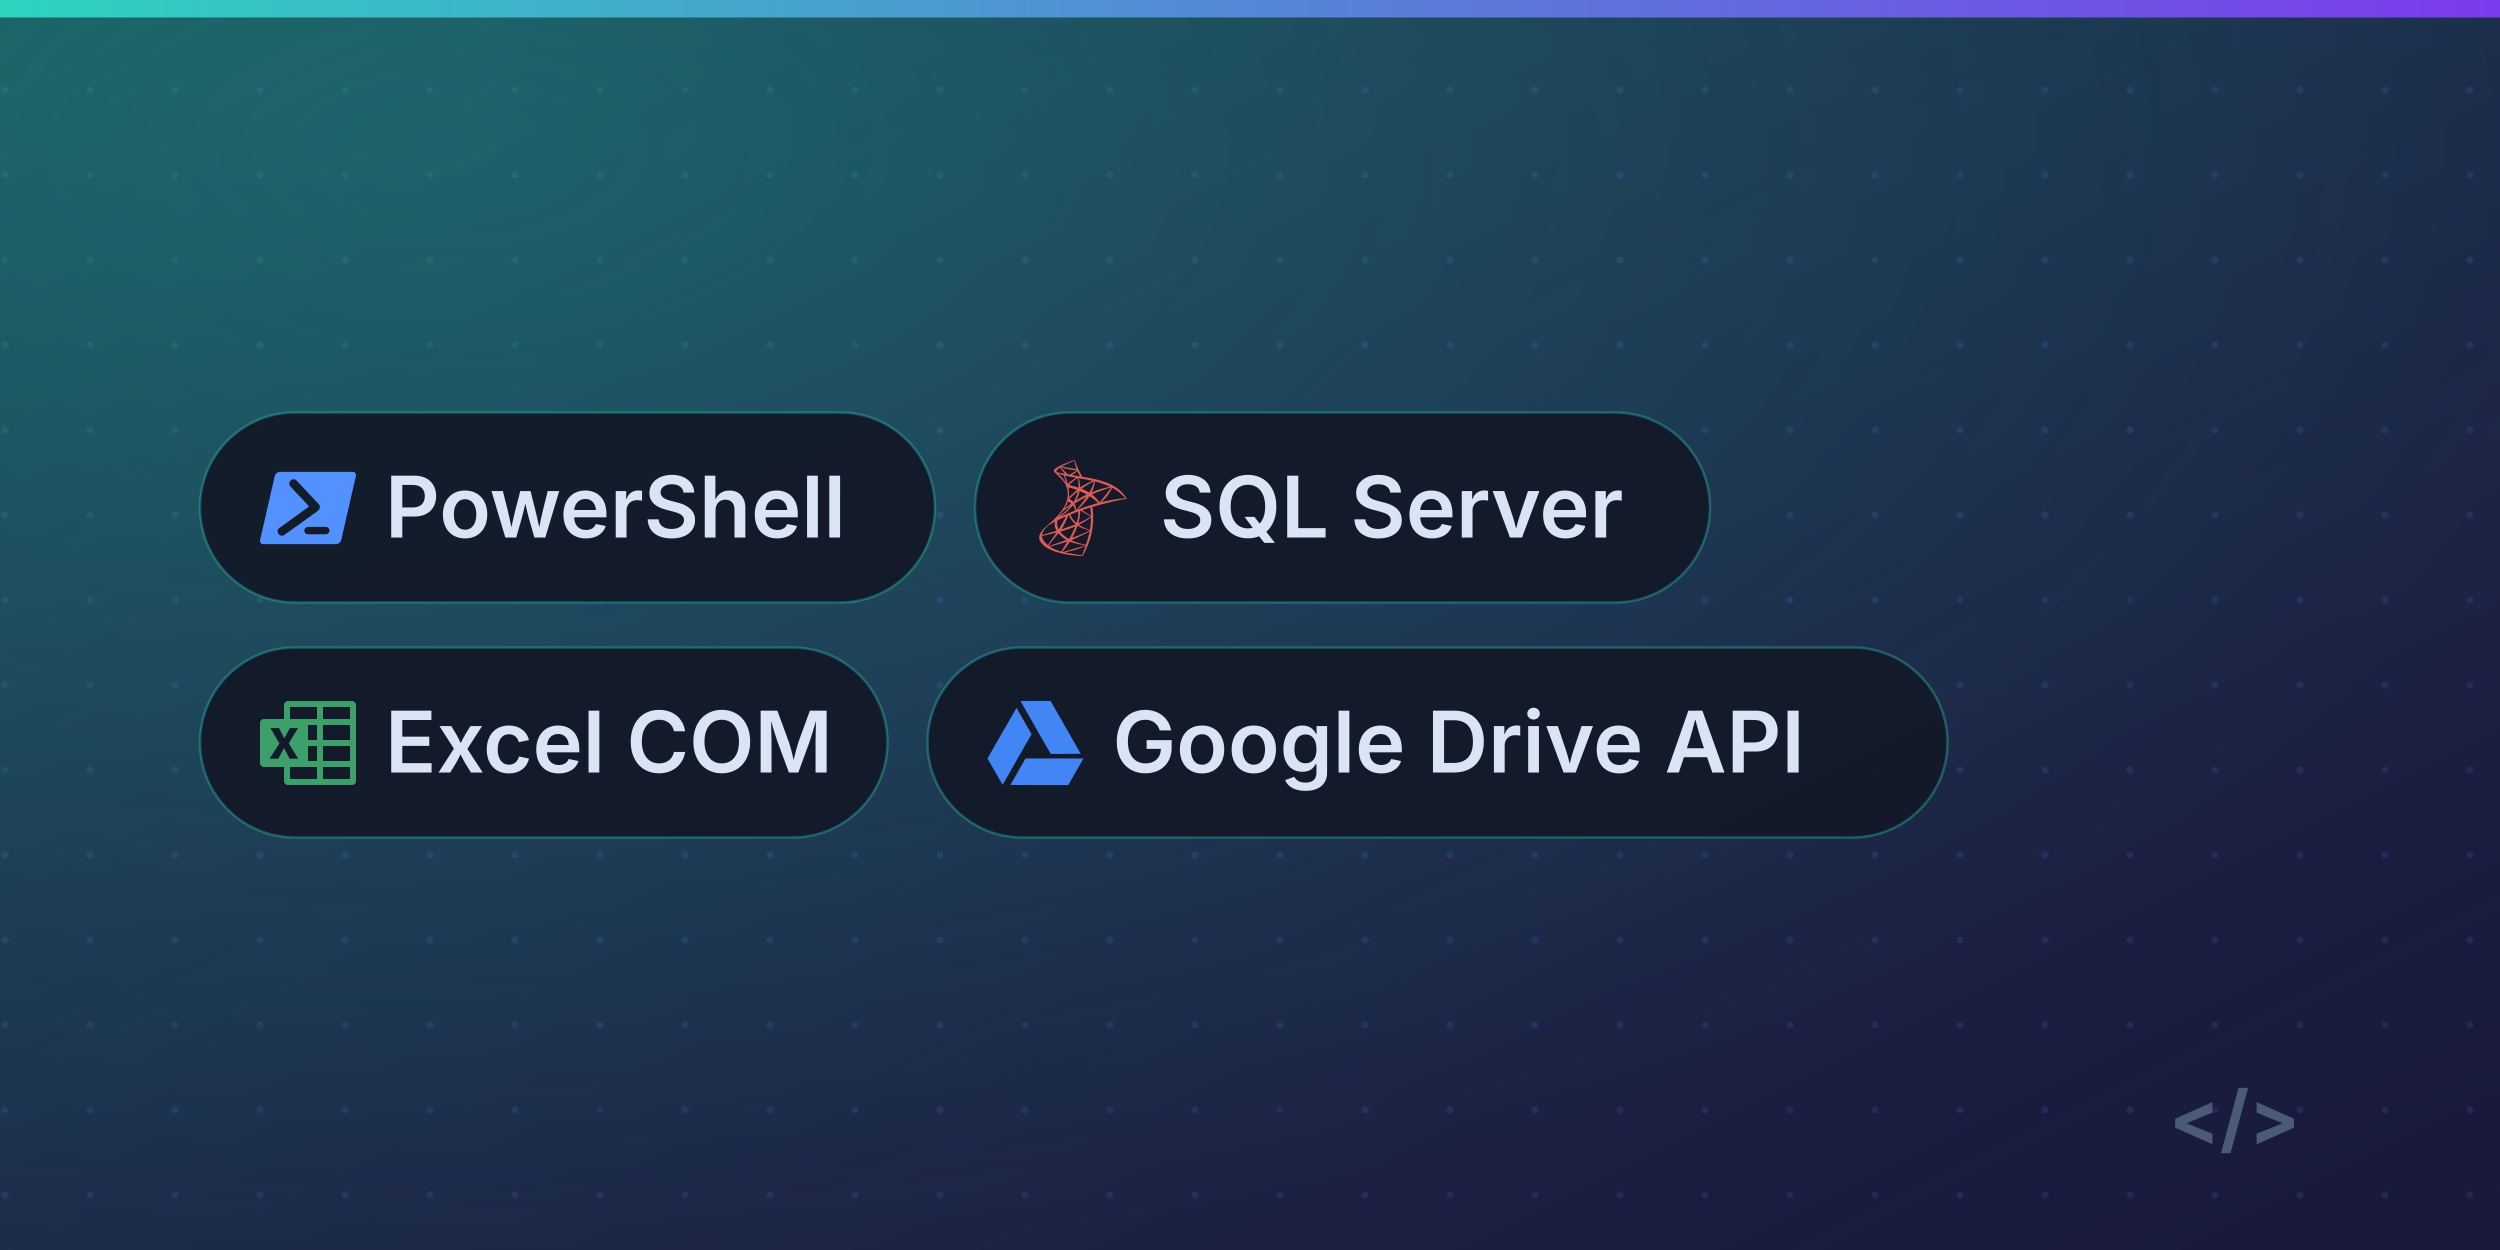
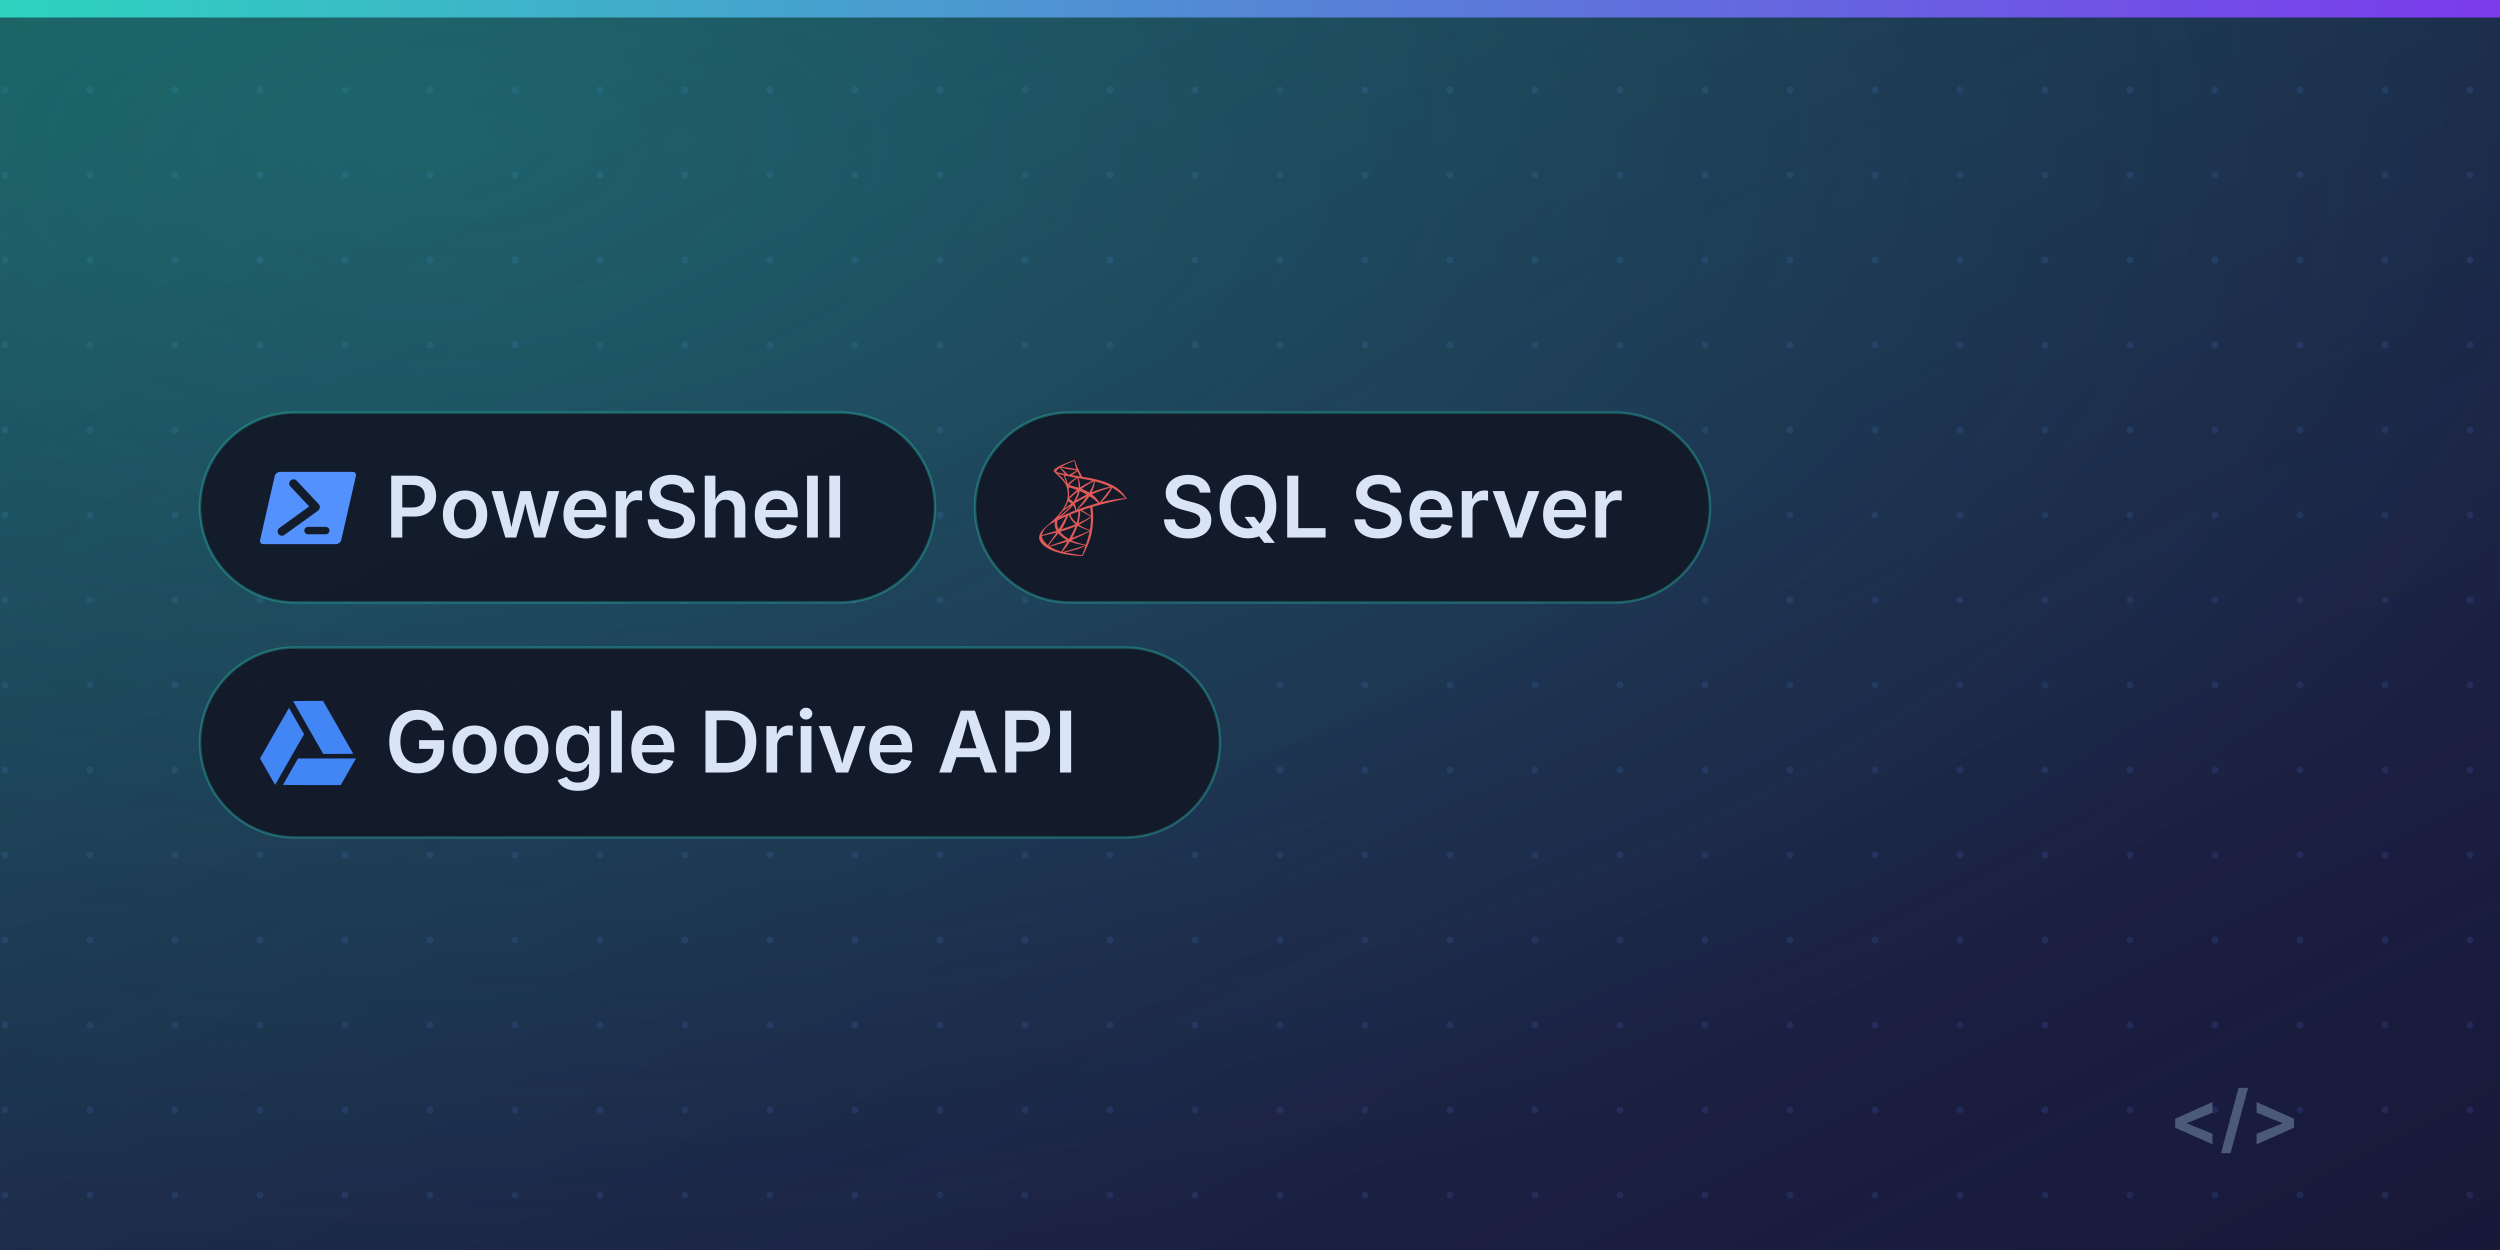
- <svg xmlns="http://www.w3.org/2000/svg" width="1000" height="500" viewBox="0 0 1000 500" role="img" aria-label="Tecnologias: PowerShell, SQL Server, Excel COM, Google Drive API">
+ <svg xmlns="http://www.w3.org/2000/svg" width="1000" height="500" viewBox="0 0 1000 500" role="img" aria-label="Tecnologias: PowerShell, SQL Server, Google Drive API">
  <defs>
    <linearGradient id="gPowerShell" x1="0" y1="0" x2="1" y2="1">
      <stop offset="0" stop-color="#2dd4bf" stop-opacity=".30" />
      <stop offset="1" stop-color="#7c3aed" stop-opacity=".08" />
    </linearGradient>
    <linearGradient id="bPowerShell" x1="0" y1="0" x2="1" y2="0">
      <stop offset="0" stop-color="#2dd4bf" />
      <stop offset="1" stop-color="#7c3aed" />
    </linearGradient>
    <radialGradient id="hPowerShell" cx=".18" cy=".12" r=".9">
      <stop offset="0" stop-color="#2dd4bf" stop-opacity=".22" />
      <stop offset="1" stop-color="#2dd4bf" stop-opacity="0" />
    </radialGradient>
    <pattern id="pPowerShell" width="34" height="34" patternUnits="userSpaceOnUse">
      <circle cx="2" cy="2" r="1.4" fill="#4f8ef7" fill-opacity=".14" />
    </pattern>
  </defs>
  <rect width="1000" height="500" fill="#0f1629" />
  <rect width="1000" height="500" fill="url(#pPowerShell)" />
  <rect width="1000" height="500" fill="url(#gPowerShell)" />
  <rect width="1000" height="500" fill="url(#hPowerShell)" />
  <rect width="1000" height="7" fill="url(#bPowerShell)" />
-   <style>.m{opacity:0;animation:mc 10.4s linear infinite}@keyframes mc{0%{opacity:0}5%{opacity:0.1}25.00%{opacity:0.1}30.00%{opacity:0}100%{opacity:0}}@media(prefers-reduced-motion:reduce){.m{animation:none}.m0{opacity:0.1}}</style>
+   <style>.m{opacity:0;animation:mc 7.8s linear infinite}@keyframes mc{0%{opacity:0}5%{opacity:0.1}33.33%{opacity:0.1}38.33%{opacity:0}100%{opacity:0}}@media(prefers-reduced-motion:reduce){.m{animation:none}.m0{opacity:0.1}}</style>
  <g transform="translate(701,120) scale(10.8)" fill="#2dd4bf" class="m m0" style="animation-delay:0.00s">
    <path d="M23.181 2.974c.568 0 .923.463.792 1.035l-3.659 15.982c-.13.572-.697 1.035-1.265 1.035H.819c-.568 0-.923-.463-.792-1.035L3.686 4.009c.13-.572.697-1.035 1.265-1.035zm-8.375 9.346c.251-.394.227-.905-.09-1.243L9.122 5.125c-.38-.404-1.037-.407-1.466-.003-.429.402-.468 1.056-.088 1.46l4.662 4.96v.11l-7.42 5.374c-.45.327-.533.977-.187 1.453.346.476.991.597 1.44.27l8.229-5.91c.28-.196.438-.365.514-.52zm-2.796 4.399a.928.928 0 00-.934.923c0 .51.418.923.934.923h4.433a.928.928 0 00.934-.923.928.928 0 00-.934-.923z" />
  </g>
  <g transform="translate(701,120) scale(10.8)" fill="#2dd4bf" class="m m1" style="animation-delay:2.60s">
    <path d="M4.724 2.505s-.08.127-.004.315c.046.116.186.256.34.404 0 0 1.615 1.576 1.813 1.804.895 1.033 1.284 2.05 1.32 3.453.022.9-.151 1.692-.573 2.613-.756 1.649-2.35 3.468-4.81 5.49l.36-.12c.233-.173.548-.359 1.292-.766 1.713-.936 3.636-1.798 5.999-2.686 3.399-1.277 8.99-2.776 12.172-3.263l.331-.051-.05-.08c-.292-.452-.49-.731-.73-1.027-.697-.863-1.542-1.567-2.577-2.146-1.422-.797-3.267-1.416-5.6-1.88a67.93 67.93 0 00-2.191-.375 209.29 209.29 0 01-3.924-.64c-.425-.075-1.06-.181-1.481-.272a9.404 9.404 0 01-.961-.258c-.268-.105-.645-.207-.726-.515zm.936.909c.003-.002.063.017.137.042.136.046.316.1.526.159.146.04.307.084.479.127.218.056.399.104.401.107.024.027.391 1.198.516 1.647.048.172.084.315.081.318a.789.789 0 01-.09-.14c-.424-.746-1.097-1.505-1.874-2.116a3.104 3.104 0 01-.176-.144zm1.79.494c.018-.001.099.012.195.034.619.136 1.725.35 2.435.47.119.02.216.04.216.047a.348.348 0 01-.098.062c-.119.06-.602.349-.763.457-.403.27-.766.559-1.03.821a5.4 5.4 0 01-.197.192c-.003 0-.022-.062-.041-.137a12.09 12.09 0 00-.65-1.779 1.801 1.801 0 01-.071-.165c0-.001 0-.002.004-.002zm3.147.598c.02.007.06.13.129.404a6.05 6.05 0 01.153 1.977l-.012.038-.187-.06c-.388-.124-1.02-.31-1.562-.46a6.625 6.625 0 01-.56-.17c0-.022.449-.471.642-.642.369-.326 1.362-1.098 1.397-1.087zm.25.036c.011-.01 1.504.248 2.182.378.506.097 1.237.25 1.281.269.022.008-.054.05-.297.16-.96.432-1.672.82-2.38 1.293-.186.124-.341.226-.344.226-.004 0-.006-.104-.006-.23 0-.69-.139-1.387-.391-1.976a.688.688 0 01-.045-.12zm3.86.764c.011.011-.038.306-.08.48-.132.54-.482 1.344-.914 2.099a2.26 2.26 0 01-.152.246 1.499 1.499 0 01-.219-.115c-.422-.247-.9-.48-1.425-.697a4.588 4.588 0 01-.278-.12c-.024-.022 1.143-.795 1.762-1.166.495-.297 1.292-.741 1.306-.727zm.276.043c.033 0 .695.18 1.037.283.853.255 1.837.614 2.475.904l.265.12-.187.043c-1.561.36-2.9.773-4.188 1.296-.107.044-.2.08-.207.08a.911.911 0 01.075-.185c.388-.823.638-1.687.703-2.42.006-.067.018-.121.027-.121zm-6.58 1.512c.01-.01.514.108.789.185.413.116 1.292.41 1.292.433 0 .004-.097.089-.215.188-.475.397-.934.813-1.483 1.343a5.27 5.27 0 01-.308.285c-.007 0-.01-.023-.006-.05.083-.611.065-1.395-.05-2.193a1.29 1.29 0 01-.02-.19zm10.61.01c.007.008-.234.385-.384.6-.22.314-.537.726-1.261 1.637l-.954 1.202a9.418 9.418 0 01-.269.333c-.003 0-.05-.066-.103-.146a7.584 7.584 0 00-1.47-1.625 9.59 9.59 0 00-.27-.218.427.427 0 01-.074-.063c0-.01.617-.274 1.088-.466a37.02 37.02 0 012.778-.99c.442-.135.912-.27.919-.264zm.278.073a.93.93 0 01.207.1 12.274 12.274 0 012.428 1.824c.194.19.667.683.66.687l-.363.029c-1.53.115-3.486.44-5.37.893-.128.03-.238.056-.246.056-.007 0 .133-.14.311-.312 1.107-1.063 1.611-1.734 2.205-2.934.088-.178.163-.333.166-.342h.002zm-8.088.83c.051.01.523.23.879.408.325.163.818.426.843.449.003.003-.17.093-.386.201-.683.342-1.268.664-1.878 1.037-.175.107-.32.194-.325.194-.015 0-.01-.013.088-.191a7.702 7.702 0 00.738-2.002c.014-.062.03-.1.041-.097zm-.475.084c.01.01-.112.46-.19.7a9.092 9.092 0 01-.835 1.808l-.09.147-.203-.197a2.671 2.671 0 00-.676-.5 1.009 1.009 0 01-.176-.102c0-.03.62-.593 1.098-.998.343-.29 1.064-.867 1.072-.858zm2.888 1.188l.177.115c.407.264.888.619 1.255.924.206.172.605.53.687.616l.044.047-.294.082a53.8 53.8 0 00-4.45 1.424c-.167.061-.31.112-.32.112-.021 0-.042.019.333-.326.96-.883 1.807-1.856 2.44-2.802zm-.759.19c.009.009-.492.71-.789 1.106-.356.473-.99 1.265-1.426 1.78a8.769 8.769 0 01-.346.397c-.01.003-.015-.05-.016-.133 0-.44-.112-.91-.308-1.308-.083-.168-.097-.208-.08-.224.068-.062 1.127-.666 1.794-1.023.459-.246 1.163-.604 1.171-.595zm-4.59 1.125a3.988 3.988 0 01.812.518c.008.005-.087.083-.21.172-.345.249-.87.644-1.173.886-.32.255-.331.263-.295.207.24-.367.36-.574.486-.84.113-.236.224-.516.304-.76a.675.675 0 01.077-.183zm1.223.96c.017-.003.04.028.139.175.207.31.366.722.407 1.058l.008.073-.497.192c-.89.346-1.711.687-2.266.94-.155.072-.428.202-.607.292-.179.09-.325.16-.325.156 0-.004.112-.089.25-.188 1.087-.79 2.025-1.654 2.732-2.519.075-.092.144-.172.153-.178a.016.016 0 01.006-.002zm-.564.14c.015.014-.401.484-.681.77-.7.715-1.396 1.275-2.256 1.821-.108.069-.206.13-.22.138-.023.014.008-.022.386-.434.238-.259.42-.474.628-.743.136-.177.162-.202.362-.346.537-.388 1.767-1.221 1.781-1.207zM9.925 0c-.08-.01-1.371.455-2.2.791-1.123.457-1.996.894-2.534 1.272-.2.14-.452.393-.488.49a.356.356 0 00-.021.123l.488.46 1.158.37L9.087 4l3.153.542.032-.27-.028-.005-.415-.066-.085-.148a27.702 27.702 0 01-1.177-2.325 12.264 12.264 0 01-.53-1.465C9.969.02 9.962.005 9.925 0zm-.061.186h.005c.003.003.017.105.032.225.062.508.176 1 .354 1.53.134.4.136.377-.024.332-.37-.103-2.032-.388-3.234-.555a8.796 8.796 0 01-.357-.053c-.015-.015.867-.477 1.258-.66.501-.232 1.867-.8 1.966-.819zM6.362 1.814l.141.048c.772.262 2.706.632 3.775.72.12.01.222.021.225.024.003.003-.1.058-.228.122-.515.258-1.083.573-1.476.819-.115.072-.22.13-.235.129a4.868 4.868 0 01-.17-.027l-.144-.023-.365-.355c-.641-.62-1.141-1.1-1.335-1.28zm-.143.114l.511.638c.282.35.564.699.626.774.063.075.111.138.108.14-.014.011-.74-.13-1.125-.219a8.532 8.532 0 01-.803-.212l-.2-.064.001-.049c.003-.245.312-.607.836-.976zm4.352.869c.015.001.032.032.077.131.124.272.51 1.008.603 1.15.03.047.08.05-.433-.033-1.23-.198-1.629-.265-1.629-.273a.36.36 0 01.083-.054 7.13 7.13 0 001.107-.767l.175-.147c.006-.005.012-.008.017-.007zm4.309 8.408l-4.808 1.568-4.18 1.846-1.17.31c-.298.282-.613.568-.948.86-.37.321-.716.612-.98.822a7.46 7.46 0 00-.953.945c-.332.414-.592.854-.704 1.193-.2.61-.103 1.228.285 1.798.495.728 1.48 1.468 2.625 1.972.585.256 1.57.588 2.31.774 1.233.312 3.614.65 4.926.7.266.01.62.01.637-.002.028-.019.233-.405.47-.89.806-1.646 1.389-3.19 1.703-4.508.19-.799.338-1.863.434-3.125.027-.354.037-1.533.016-1.934a13.564 13.564 0 00-.183-1.706.435.435 0 01-.012-.15c.014-.01.059-.025.65-.197zm-1.1.645c.045 0 .16 1.114.191 1.82.006.151.005.247-.004.247-.028 0-.615-.345-1.032-.606a28.716 28.716 0 01-1.162-.772c-.035-.028-.031-.029.266-.131.505-.174 1.704-.558 1.742-.558zm-2.448.803c.03 0 .115.047.315.172.75.47 1.766 1.035 2.2 1.225.136.06.151.036-.16.247-.662.45-1.486.892-2.497 1.342a7.59 7.59 0 01-.331.142.989.989 0 01.043-.2c.245-.905.383-1.82.387-2.554.002-.362.002-.364.037-.373h.006zm-.504.193c.021.022.006.834-.02 1.056a9.206 9.206 0 01-.418 1.837c-.014.017-.511-.468-.676-.66a4.918 4.918 0 01-.669-.973c-.082-.162-.214-.484-.202-.493.056-.04 1.971-.78 1.985-.767zm-2.375.936c.004 0 .008.001.01.004a.881.881 0 01.056.131c.116.315.376.782.602 1.08a6.247 6.247 0 001.017 1.06c.023.02.03.016-.562.24a48.53 48.53 0 01-2.294.8c-.327.106-.604.195-.615.2-.033.011-.023-.009.073-.158.427-.666 1.073-1.97 1.435-2.892.062-.16.122-.32.133-.356.015-.052.031-.07.08-.092a.149.149 0 01.065-.017zm-.728.3c.01.009-.174.398-.356.751-.351.686-.739 1.361-1.253 2.185l-.182.288c-.018.027-.026.018-.082-.094a3.307 3.307 0 01-.28-.842 3.39 3.39 0 01.02-1.083c.047-.227.045-.222.152-.276.462-.237 1.966-.942 1.981-.929zm6.268.255v.154a20.106 20.106 0 01-.255 2.992 9.362 9.362 0 01-1.898-.782c-.354-.194-.865-.507-.85-.522.003-.004.154-.083.334-.177.714-.37 1.395-.77 1.988-1.166.222-.148.555-.389.629-.454zM4.981 15.41c.015 0 .011.028-.012.161a4.137 4.137 0 00-.041.39c-.03.532.057.924.32 1.46.074.15.132.274.129.276-.027.023-2.43.726-3.186.933l-.435.12c-.027.008-.029.002-.02-.06.083-.533.49-1.232 1.058-1.82.378-.39.68-.622 1.195-.915a30.782 30.782 0 01.992-.545zm5.669 1.015c.002-.002.091.045.197.107.777.449 1.86.87 2.783 1.081l.084.02-.115.063c-.482.268-2.071.929-3.694 1.537a68.82 68.82 0 00-.513.194.314.314 0 01-.082.027c0-.004.067-.132.149-.286.456-.852.91-1.887 1.144-2.605.023-.073.044-.135.047-.138zm-.578.19a1.39 1.39 0 01-.063.169 23.534 23.534 0 01-1.261 2.54 9.009 9.009 0 01-.252.433c-.005 0-.114-.066-.244-.145-.77-.472-1.452-1.052-1.9-1.617l-.064-.08.332-.091a23.616 23.616 0 003.19-1.103c.142-.06.26-.109.262-.106zm3.59 1.253c.001 0 .002.001.002.003 0 .08-.183.828-.336 1.37-.128.453-.236.808-.435 1.437a8.533 8.533 0 01-.168.504 15.004 15.004 0 01-3-.841 7.964 7.964 0 01-.639-.283c-.006-.007.213-.11.486-.23 1.655-.721 3.369-1.543 3.955-1.896a.432.432 0 01.135-.064zm-8.287.283c.009.009-.454.671-1.1 1.576l-.587.823c-.097.139-.245.358-.329.488l-.153.236-.162-.137c-.191-.16-.525-.501-.677-.69-.312-.389-.523-.798-.607-1.174-.038-.174-.04-.262-.003-.273a176.26 176.26 0 011.934-.455l1.3-.305c.209-.05.382-.09.384-.089zm.465.178l.117.131a6.763 6.763 0 001.706 1.394c.115.066.202.124.195.128a281.967 281.967 0 01-4.33 1.53.858.858 0 01-.072-.048l-.067-.048.105-.152c.34-.493.768-1.035 1.705-2.162zm2.9 2.073c.003-.003.165.054.362.128.473.177.844.292 1.347.418.617.155 1.51.31 2.038.354.08.006.122.016.11.024-.025.016-.56.194-.953.318a258.526 258.526 0 01-4.636 1.363c-.035.007-.157-.025-.157-.04 0-.009.087-.119.193-.246a22.027 22.027 0 001.476-1.984 56.9 56.9 0 01.22-.335zm-.642.018c.005.005-.253.418-.706 1.132-.192.301-.409.645-.483.762-.075.118-.184.298-.242.4l-.107.185-.054-.014c-.13-.035-1.049-.36-1.291-.456-.301-.12-.615-.264-.846-.389-.289-.156-.655-.388-.627-.397l1.105-.302c1.592-.434 2.473-.683 3.05-.864.109-.033.199-.059.2-.057zm4.523 1.061h.006c.015.038-.575 1.67-.79 2.188-.049.116-.066.145-.092.143a55.54 55.54 0 01-1.433-.2c-.906-.138-2.423-.403-2.806-.49l-.089-.02.543-.122c1.164-.262 1.723-.403 2.29-.577a16.544 16.544 0 002.138-.824c.113-.052.21-.093.233-.098Z" />
  </g>
  <g transform="translate(701,120) scale(10.8)" fill="#2dd4bf" class="m m2" style="animation-delay:5.20s">
-     <path d="M23 1.5q.41 0 .7.3.3.29.3.7v19q0 .41-.3.7-.29.3-.7.3H7q-.41 0-.7-.3-.3-.29-.3-.7V18H1q-.41 0-.7-.3-.3-.29-.3-.7V7q0-.41.3-.7Q.58 6 1 6h5V2.5q0-.41.3-.7.29-.3.7-.3zM6 13.28l1.42 2.66h2.14l-2.38-3.87 2.34-3.8H7.46l-1.3 2.4-.05.08-.04.09-.64-1.28-.66-1.29H2.59l2.27 3.82-2.48 3.85h2.16zM14.25 21v-3H7.5v3zm0-4.5v-3.75H12v3.75zm0-5.25V7.5H12v3.75zm0-5.25V3H7.5v3zm8.25 15v-3h-6.75v3zm0-4.5v-3.75h-6.75v3.75zm0-5.25V7.5h-6.75v3.75zm0-5.25V3h-6.75v3Z" />
-   </g>
-   <g transform="translate(701,120) scale(10.8)" fill="#2dd4bf" class="m m3" style="animation-delay:7.80s">
    <path d="M12.01 1.485c-2.082 0-3.754.02-3.743.047.01.02 1.708 3.001 3.774 6.62l3.76 6.574h3.76c2.081 0 3.753-.02 3.742-.047-.005-.02-1.708-3.001-3.775-6.62l-3.76-6.574zm-4.76 1.73a789.828 789.861 0 0 0-3.63 6.319L0 15.868l1.89 3.298 1.885 3.297 3.62-6.335 3.618-6.33-1.88-3.287C8.1 4.704 7.255 3.22 7.25 3.214zm2.259 12.653-.203.348c-.114.198-.96 1.672-1.88 3.287a423.93 423.948 0 0 1-1.698 2.97c-.01.026 3.24.042 7.222.042h7.244l1.796-3.157c.992-1.734 1.85-3.23 1.906-3.323l.104-.167h-7.249z" />
  </g>
  <rect x="80" y="165" width="294" height="76" rx="38" fill="#131928" fill-opacity=".94" stroke="#2dd4bf" stroke-opacity=".34" />
  <g transform="translate(104,184) scale(1.6)" fill="#5391FE">
    <path d="M23.181 2.974c.568 0 .923.463.792 1.035l-3.659 15.982c-.13.572-.697 1.035-1.265 1.035H.819c-.568 0-.923-.463-.792-1.035L3.686 4.009c.13-.572.697-1.035 1.265-1.035zm-8.375 9.346c.251-.394.227-.905-.09-1.243L9.122 5.125c-.38-.404-1.037-.407-1.466-.003-.429.402-.468 1.056-.088 1.46l4.662 4.96v.11l-7.42 5.374c-.45.327-.533.977-.187 1.453.346.476.991.597 1.44.27l8.229-5.91c.28-.196.438-.365.514-.52zm-2.796 4.399a.928.928 0 00-.934.923c0 .51.418.923.934.923h4.433a.928.928 0 00.934-.923.928.928 0 00-.934-.923z" />
  </g>
  <text x="154" y="215" font-family="Inter,-apple-system,BlinkMacSystemFont,'Segoe UI',Roboto,Helvetica,Arial,sans-serif" font-size="34" font-weight="600" fill="#d9e4f7" textLength="190" lengthAdjust="spacingAndGlyphs">PowerShell</text>
  <rect x="390" y="165" width="294" height="76" rx="38" fill="#131928" fill-opacity=".94" stroke="#2dd4bf" stroke-opacity=".34" />
  <g transform="translate(414,184) scale(1.6)" fill="#E05A58">
    <path d="M4.724 2.505s-.08.127-.004.315c.046.116.186.256.34.404 0 0 1.615 1.576 1.813 1.804.895 1.033 1.284 2.05 1.32 3.453.022.9-.151 1.692-.573 2.613-.756 1.649-2.35 3.468-4.81 5.49l.36-.12c.233-.173.548-.359 1.292-.766 1.713-.936 3.636-1.798 5.999-2.686 3.399-1.277 8.99-2.776 12.172-3.263l.331-.051-.05-.08c-.292-.452-.49-.731-.73-1.027-.697-.863-1.542-1.567-2.577-2.146-1.422-.797-3.267-1.416-5.6-1.88a67.93 67.93 0 00-2.191-.375 209.29 209.29 0 01-3.924-.64c-.425-.075-1.06-.181-1.481-.272a9.404 9.404 0 01-.961-.258c-.268-.105-.645-.207-.726-.515zm.936.909c.003-.002.063.017.137.042.136.046.316.1.526.159.146.04.307.084.479.127.218.056.399.104.401.107.024.027.391 1.198.516 1.647.048.172.084.315.081.318a.789.789 0 01-.09-.14c-.424-.746-1.097-1.505-1.874-2.116a3.104 3.104 0 01-.176-.144zm1.79.494c.018-.001.099.012.195.034.619.136 1.725.35 2.435.47.119.02.216.04.216.047a.348.348 0 01-.098.062c-.119.06-.602.349-.763.457-.403.27-.766.559-1.03.821a5.4 5.4 0 01-.197.192c-.003 0-.022-.062-.041-.137a12.09 12.09 0 00-.65-1.779 1.801 1.801 0 01-.071-.165c0-.001 0-.002.004-.002zm3.147.598c.02.007.06.13.129.404a6.05 6.05 0 01.153 1.977l-.012.038-.187-.06c-.388-.124-1.02-.31-1.562-.46a6.625 6.625 0 01-.56-.17c0-.022.449-.471.642-.642.369-.326 1.362-1.098 1.397-1.087zm.25.036c.011-.01 1.504.248 2.182.378.506.097 1.237.25 1.281.269.022.008-.054.05-.297.16-.96.432-1.672.82-2.38 1.293-.186.124-.341.226-.344.226-.004 0-.006-.104-.006-.23 0-.69-.139-1.387-.391-1.976a.688.688 0 01-.045-.12zm3.86.764c.011.011-.038.306-.08.48-.132.54-.482 1.344-.914 2.099a2.26 2.26 0 01-.152.246 1.499 1.499 0 01-.219-.115c-.422-.247-.9-.48-1.425-.697a4.588 4.588 0 01-.278-.12c-.024-.022 1.143-.795 1.762-1.166.495-.297 1.292-.741 1.306-.727zm.276.043c.033 0 .695.18 1.037.283.853.255 1.837.614 2.475.904l.265.12-.187.043c-1.561.36-2.9.773-4.188 1.296-.107.044-.2.08-.207.08a.911.911 0 01.075-.185c.388-.823.638-1.687.703-2.42.006-.067.018-.121.027-.121zm-6.58 1.512c.01-.01.514.108.789.185.413.116 1.292.41 1.292.433 0 .004-.097.089-.215.188-.475.397-.934.813-1.483 1.343a5.27 5.27 0 01-.308.285c-.007 0-.01-.023-.006-.05.083-.611.065-1.395-.05-2.193a1.29 1.29 0 01-.02-.19zm10.61.01c.007.008-.234.385-.384.6-.22.314-.537.726-1.261 1.637l-.954 1.202a9.418 9.418 0 01-.269.333c-.003 0-.05-.066-.103-.146a7.584 7.584 0 00-1.47-1.625 9.59 9.59 0 00-.27-.218.427.427 0 01-.074-.063c0-.01.617-.274 1.088-.466a37.02 37.02 0 012.778-.99c.442-.135.912-.27.919-.264zm.278.073a.93.93 0 01.207.1 12.274 12.274 0 012.428 1.824c.194.19.667.683.66.687l-.363.029c-1.53.115-3.486.44-5.37.893-.128.03-.238.056-.246.056-.007 0 .133-.14.311-.312 1.107-1.063 1.611-1.734 2.205-2.934.088-.178.163-.333.166-.342h.002zm-8.088.83c.051.01.523.23.879.408.325.163.818.426.843.449.003.003-.17.093-.386.201-.683.342-1.268.664-1.878 1.037-.175.107-.32.194-.325.194-.015 0-.01-.013.088-.191a7.702 7.702 0 00.738-2.002c.014-.062.03-.1.041-.097zm-.475.084c.01.01-.112.46-.19.7a9.092 9.092 0 01-.835 1.808l-.09.147-.203-.197a2.671 2.671 0 00-.676-.5 1.009 1.009 0 01-.176-.102c0-.03.62-.593 1.098-.998.343-.29 1.064-.867 1.072-.858zm2.888 1.188l.177.115c.407.264.888.619 1.255.924.206.172.605.53.687.616l.044.047-.294.082a53.8 53.8 0 00-4.45 1.424c-.167.061-.31.112-.32.112-.021 0-.042.019.333-.326.96-.883 1.807-1.856 2.44-2.802zm-.759.19c.009.009-.492.71-.789 1.106-.356.473-.99 1.265-1.426 1.78a8.769 8.769 0 01-.346.397c-.01.003-.015-.05-.016-.133 0-.44-.112-.91-.308-1.308-.083-.168-.097-.208-.08-.224.068-.062 1.127-.666 1.794-1.023.459-.246 1.163-.604 1.171-.595zm-4.59 1.125a3.988 3.988 0 01.812.518c.008.005-.087.083-.21.172-.345.249-.87.644-1.173.886-.32.255-.331.263-.295.207.24-.367.36-.574.486-.84.113-.236.224-.516.304-.76a.675.675 0 01.077-.183zm1.223.96c.017-.003.04.028.139.175.207.31.366.722.407 1.058l.008.073-.497.192c-.89.346-1.711.687-2.266.94-.155.072-.428.202-.607.292-.179.09-.325.16-.325.156 0-.004.112-.089.25-.188 1.087-.79 2.025-1.654 2.732-2.519.075-.092.144-.172.153-.178a.016.016 0 01.006-.002zm-.564.14c.015.014-.401.484-.681.77-.7.715-1.396 1.275-2.256 1.821-.108.069-.206.13-.22.138-.023.014.008-.022.386-.434.238-.259.42-.474.628-.743.136-.177.162-.202.362-.346.537-.388 1.767-1.221 1.781-1.207zM9.925 0c-.08-.01-1.371.455-2.2.791-1.123.457-1.996.894-2.534 1.272-.2.14-.452.393-.488.49a.356.356 0 00-.021.123l.488.46 1.158.37L9.087 4l3.153.542.032-.27-.028-.005-.415-.066-.085-.148a27.702 27.702 0 01-1.177-2.325 12.264 12.264 0 01-.53-1.465C9.969.02 9.962.005 9.925 0zm-.061.186h.005c.003.003.017.105.032.225.062.508.176 1 .354 1.53.134.4.136.377-.024.332-.37-.103-2.032-.388-3.234-.555a8.796 8.796 0 01-.357-.053c-.015-.015.867-.477 1.258-.66.501-.232 1.867-.8 1.966-.819zM6.362 1.814l.141.048c.772.262 2.706.632 3.775.72.12.01.222.021.225.024.003.003-.1.058-.228.122-.515.258-1.083.573-1.476.819-.115.072-.22.13-.235.129a4.868 4.868 0 01-.17-.027l-.144-.023-.365-.355c-.641-.62-1.141-1.1-1.335-1.28zm-.143.114l.511.638c.282.35.564.699.626.774.063.075.111.138.108.14-.014.011-.74-.13-1.125-.219a8.532 8.532 0 01-.803-.212l-.2-.064.001-.049c.003-.245.312-.607.836-.976zm4.352.869c.015.001.032.032.077.131.124.272.51 1.008.603 1.15.03.047.08.05-.433-.033-1.23-.198-1.629-.265-1.629-.273a.36.36 0 01.083-.054 7.13 7.13 0 001.107-.767l.175-.147c.006-.005.012-.008.017-.007zm4.309 8.408l-4.808 1.568-4.18 1.846-1.17.31c-.298.282-.613.568-.948.86-.37.321-.716.612-.98.822a7.46 7.46 0 00-.953.945c-.332.414-.592.854-.704 1.193-.2.61-.103 1.228.285 1.798.495.728 1.48 1.468 2.625 1.972.585.256 1.57.588 2.31.774 1.233.312 3.614.65 4.926.7.266.01.62.01.637-.002.028-.019.233-.405.47-.89.806-1.646 1.389-3.19 1.703-4.508.19-.799.338-1.863.434-3.125.027-.354.037-1.533.016-1.934a13.564 13.564 0 00-.183-1.706.435.435 0 01-.012-.15c.014-.01.059-.025.65-.197zm-1.1.645c.045 0 .16 1.114.191 1.82.006.151.005.247-.004.247-.028 0-.615-.345-1.032-.606a28.716 28.716 0 01-1.162-.772c-.035-.028-.031-.029.266-.131.505-.174 1.704-.558 1.742-.558zm-2.448.803c.03 0 .115.047.315.172.75.47 1.766 1.035 2.2 1.225.136.06.151.036-.16.247-.662.45-1.486.892-2.497 1.342a7.59 7.59 0 01-.331.142.989.989 0 01.043-.2c.245-.905.383-1.82.387-2.554.002-.362.002-.364.037-.373h.006zm-.504.193c.021.022.006.834-.02 1.056a9.206 9.206 0 01-.418 1.837c-.014.017-.511-.468-.676-.66a4.918 4.918 0 01-.669-.973c-.082-.162-.214-.484-.202-.493.056-.04 1.971-.78 1.985-.767zm-2.375.936c.004 0 .008.001.01.004a.881.881 0 01.056.131c.116.315.376.782.602 1.08a6.247 6.247 0 001.017 1.06c.023.02.03.016-.562.24a48.53 48.53 0 01-2.294.8c-.327.106-.604.195-.615.2-.033.011-.023-.009.073-.158.427-.666 1.073-1.97 1.435-2.892.062-.16.122-.32.133-.356.015-.052.031-.07.08-.092a.149.149 0 01.065-.017zm-.728.3c.01.009-.174.398-.356.751-.351.686-.739 1.361-1.253 2.185l-.182.288c-.018.027-.026.018-.082-.094a3.307 3.307 0 01-.28-.842 3.39 3.39 0 01.02-1.083c.047-.227.045-.222.152-.276.462-.237 1.966-.942 1.981-.929zm6.268.255v.154a20.106 20.106 0 01-.255 2.992 9.362 9.362 0 01-1.898-.782c-.354-.194-.865-.507-.85-.522.003-.004.154-.083.334-.177.714-.37 1.395-.77 1.988-1.166.222-.148.555-.389.629-.454zM4.981 15.41c.015 0 .011.028-.012.161a4.137 4.137 0 00-.041.39c-.03.532.057.924.32 1.46.074.15.132.274.129.276-.027.023-2.43.726-3.186.933l-.435.12c-.027.008-.029.002-.02-.06.083-.533.49-1.232 1.058-1.82.378-.39.68-.622 1.195-.915a30.782 30.782 0 01.992-.545zm5.669 1.015c.002-.002.091.045.197.107.777.449 1.86.87 2.783 1.081l.084.02-.115.063c-.482.268-2.071.929-3.694 1.537a68.82 68.82 0 00-.513.194.314.314 0 01-.082.027c0-.004.067-.132.149-.286.456-.852.91-1.887 1.144-2.605.023-.073.044-.135.047-.138zm-.578.19a1.39 1.39 0 01-.063.169 23.534 23.534 0 01-1.261 2.54 9.009 9.009 0 01-.252.433c-.005 0-.114-.066-.244-.145-.77-.472-1.452-1.052-1.9-1.617l-.064-.08.332-.091a23.616 23.616 0 003.19-1.103c.142-.06.26-.109.262-.106zm3.59 1.253c.001 0 .002.001.002.003 0 .08-.183.828-.336 1.37-.128.453-.236.808-.435 1.437a8.533 8.533 0 01-.168.504 15.004 15.004 0 01-3-.841 7.964 7.964 0 01-.639-.283c-.006-.007.213-.11.486-.23 1.655-.721 3.369-1.543 3.955-1.896a.432.432 0 01.135-.064zm-8.287.283c.009.009-.454.671-1.1 1.576l-.587.823c-.097.139-.245.358-.329.488l-.153.236-.162-.137c-.191-.16-.525-.501-.677-.69-.312-.389-.523-.798-.607-1.174-.038-.174-.04-.262-.003-.273a176.26 176.26 0 011.934-.455l1.3-.305c.209-.05.382-.09.384-.089zm.465.178l.117.131a6.763 6.763 0 001.706 1.394c.115.066.202.124.195.128a281.967 281.967 0 01-4.33 1.53.858.858 0 01-.072-.048l-.067-.048.105-.152c.34-.493.768-1.035 1.705-2.162zm2.9 2.073c.003-.003.165.054.362.128.473.177.844.292 1.347.418.617.155 1.51.31 2.038.354.08.006.122.016.11.024-.025.016-.56.194-.953.318a258.526 258.526 0 01-4.636 1.363c-.035.007-.157-.025-.157-.04 0-.009.087-.119.193-.246a22.027 22.027 0 001.476-1.984 56.9 56.9 0 01.22-.335zm-.642.018c.005.005-.253.418-.706 1.132-.192.301-.409.645-.483.762-.075.118-.184.298-.242.4l-.107.185-.054-.014c-.13-.035-1.049-.36-1.291-.456-.301-.12-.615-.264-.846-.389-.289-.156-.655-.388-.627-.397l1.105-.302c1.592-.434 2.473-.683 3.05-.864.109-.033.199-.059.2-.057zm4.523 1.061h.006c.015.038-.575 1.67-.79 2.188-.049.116-.066.145-.092.143a55.54 55.54 0 01-1.433-.2c-.906-.138-2.423-.403-2.806-.49l-.089-.02.543-.122c1.164-.262 1.723-.403 2.29-.577a16.544 16.544 0 002.138-.824c.113-.052.21-.093.233-.098Z" />
  </g>
  <text x="464" y="215" font-family="Inter,-apple-system,BlinkMacSystemFont,'Segoe UI',Roboto,Helvetica,Arial,sans-serif" font-size="34" font-weight="600" fill="#d9e4f7" textLength="190" lengthAdjust="spacingAndGlyphs">SQL Server</text>
-   <rect x="80" y="259" width="275" height="76" rx="38" fill="#131928" fill-opacity=".94" stroke="#2dd4bf" stroke-opacity=".34" />
-   <g transform="translate(104,278) scale(1.6)" fill="#3DA06B">
-     <path d="M23 1.5q.41 0 .7.3.3.29.3.7v19q0 .41-.3.7-.29.3-.7.3H7q-.41 0-.7-.3-.3-.29-.3-.7V18H1q-.41 0-.7-.3-.3-.29-.3-.7V7q0-.41.3-.7Q.58 6 1 6h5V2.5q0-.41.3-.7.29-.3.7-.3zM6 13.28l1.42 2.66h2.14l-2.38-3.87 2.34-3.8H7.46l-1.3 2.4-.05.08-.04.09-.64-1.28-.66-1.29H2.59l2.27 3.82-2.48 3.85h2.16zM14.25 21v-3H7.5v3zm0-4.5v-3.75H12v3.75zm0-5.25V7.5H12v3.75zm0-5.25V3H7.5v3zm8.25 15v-3h-6.75v3zm0-4.5v-3.75h-6.75v3.75zm0-5.25V7.5h-6.75v3.75zm0-5.25V3h-6.75v3Z" />
-   </g>
-   <text x="154" y="309" font-family="Inter,-apple-system,BlinkMacSystemFont,'Segoe UI',Roboto,Helvetica,Arial,sans-serif" font-size="34" font-weight="600" fill="#d9e4f7" textLength="171" lengthAdjust="spacingAndGlyphs">Excel COM</text>
-   <rect x="371" y="259" width="408" height="76" rx="38" fill="#131928" fill-opacity=".94" stroke="#2dd4bf" stroke-opacity=".34" />
-   <g transform="translate(395,278) scale(1.6)" fill="#4285F4">
+   <rect x="80" y="259" width="408" height="76" rx="38" fill="#131928" fill-opacity=".94" stroke="#2dd4bf" stroke-opacity=".34" />
+   <g transform="translate(104,278) scale(1.6)" fill="#4285F4">
    <path d="M12.01 1.485c-2.082 0-3.754.02-3.743.047.01.02 1.708 3.001 3.774 6.62l3.76 6.574h3.76c2.081 0 3.753-.02 3.742-.047-.005-.02-1.708-3.001-3.775-6.62l-3.76-6.574zm-4.76 1.73a789.828 789.861 0 0 0-3.63 6.319L0 15.868l1.89 3.298 1.885 3.297 3.62-6.335 3.618-6.33-1.88-3.287C8.1 4.704 7.255 3.22 7.25 3.214zm2.259 12.653-.203.348c-.114.198-.96 1.672-1.88 3.287a423.93 423.948 0 0 1-1.698 2.97c-.01.026 3.24.042 7.222.042h7.244l1.796-3.157c.992-1.734 1.85-3.23 1.906-3.323l.104-.167h-7.249z" />
  </g>
-   <text x="445" y="309" font-family="Inter,-apple-system,BlinkMacSystemFont,'Segoe UI',Roboto,Helvetica,Arial,sans-serif" font-size="34" font-weight="600" fill="#d9e4f7" textLength="304" lengthAdjust="spacingAndGlyphs">Google Drive API</text>
+   <text x="154" y="309" font-family="Inter,-apple-system,BlinkMacSystemFont,'Segoe UI',Roboto,Helvetica,Arial,sans-serif" font-size="34" font-weight="600" fill="#d9e4f7" textLength="304" lengthAdjust="spacingAndGlyphs">Google Drive API</text>
  <text x="920" y="458" font-family="Inter,-apple-system,BlinkMacSystemFont,'Segoe UI',Roboto,Helvetica,Arial,sans-serif" font-size="30" font-weight="700" fill="#4a5a78" text-anchor="end">&lt;/&gt;</text>
</svg>
